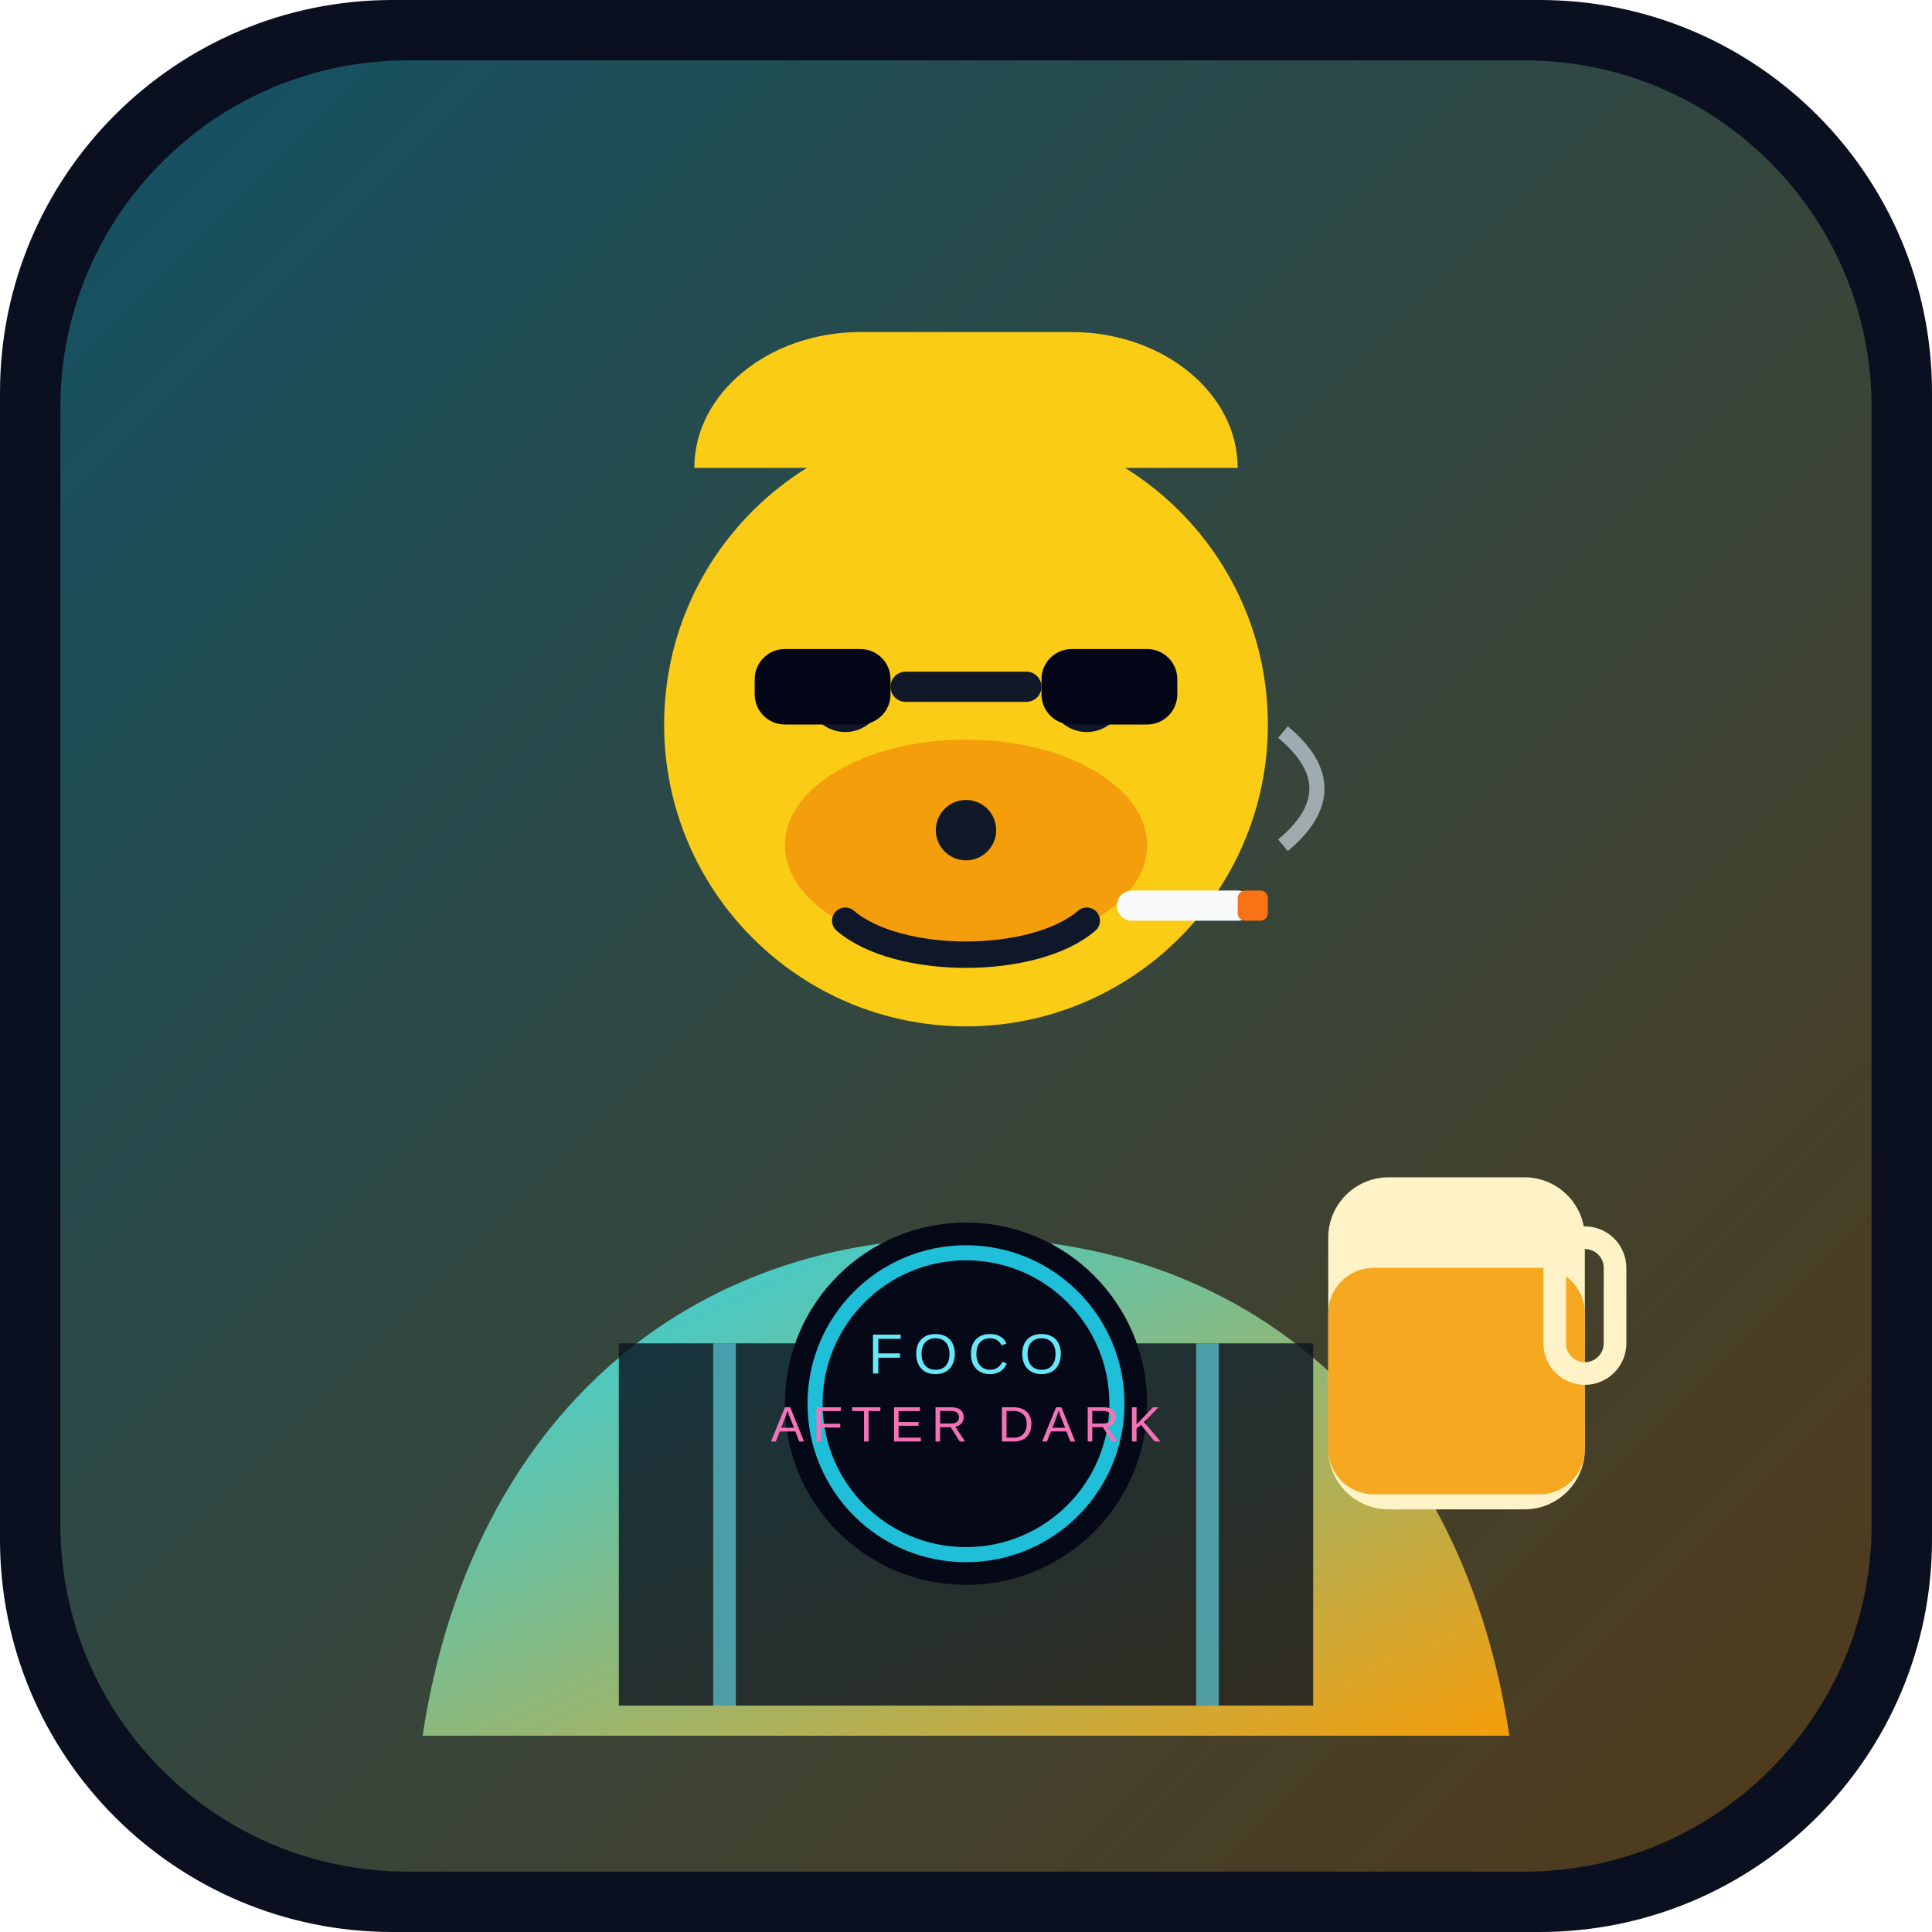
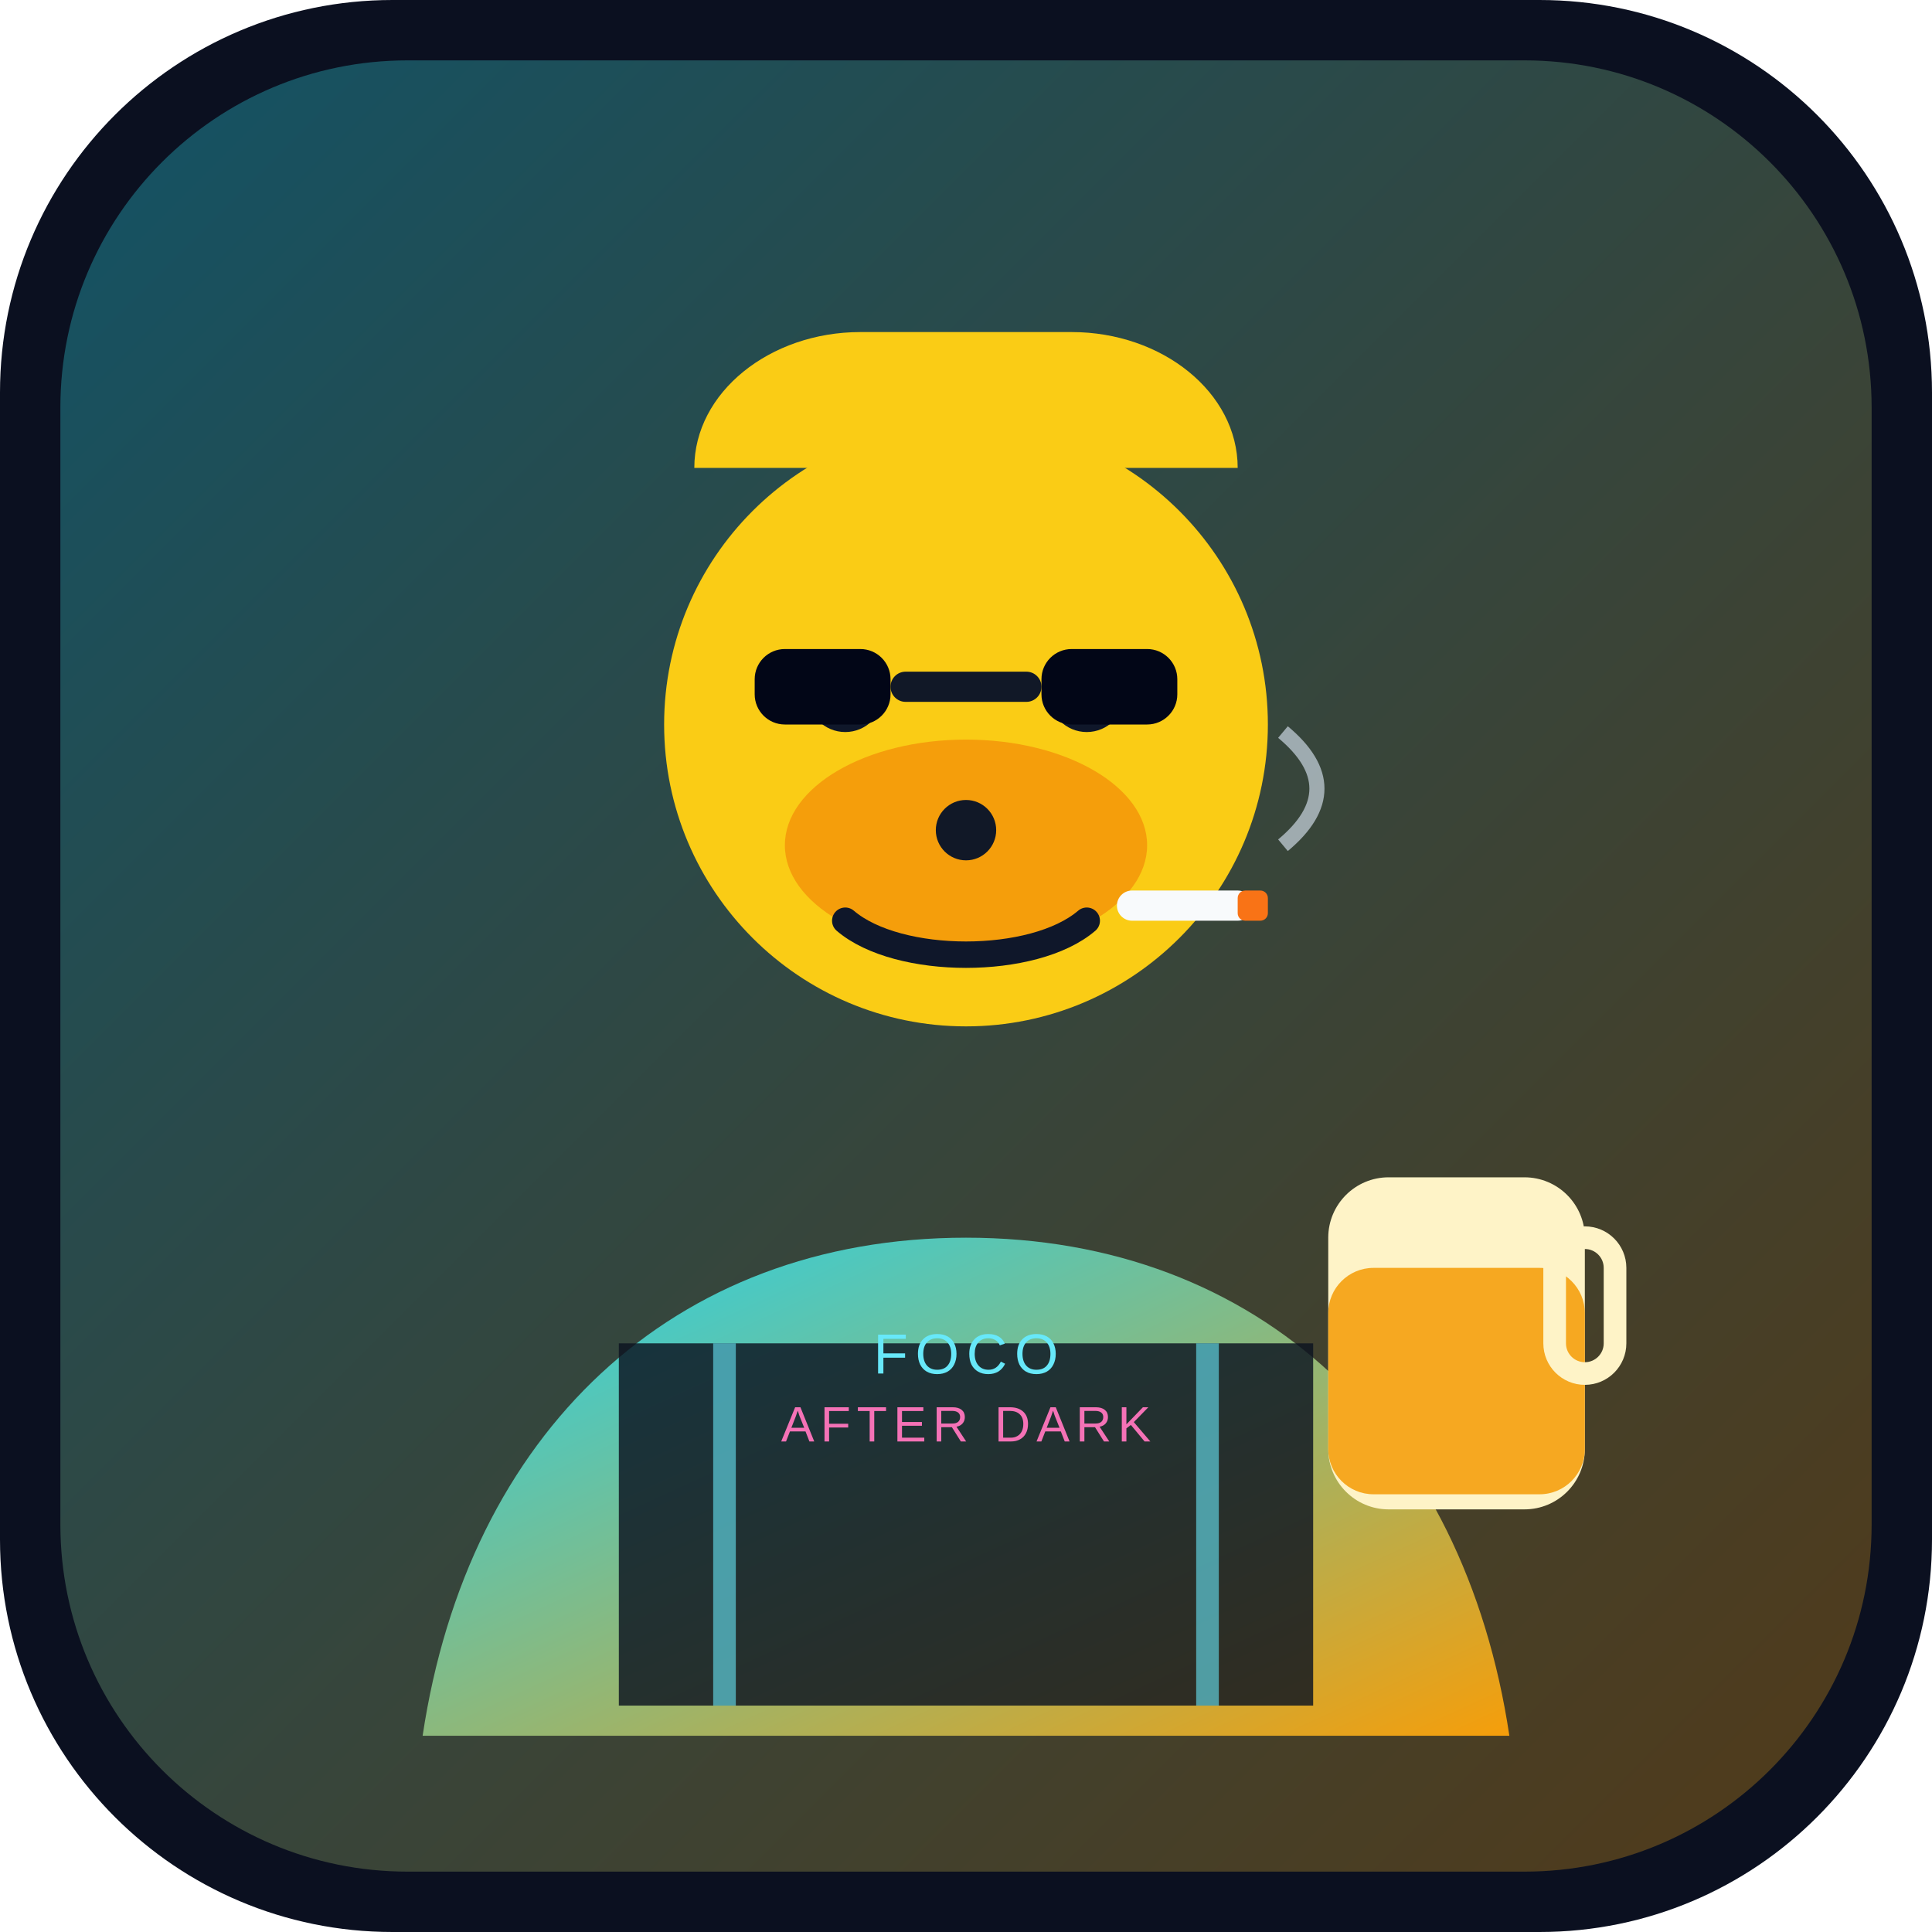
<svg xmlns="http://www.w3.org/2000/svg" viewBox="0 0 256 256" role="img" aria-label="Drunk Duck">
  <defs>
    <linearGradient id="bg" x1="0" y1="0" x2="1" y2="1">
      <stop offset="0%" stop-color="#22d3ee" stop-opacity="0.34" />
      <stop offset="100%" stop-color="#f59e0b" stop-opacity="0.30" />
    </linearGradient>
    <linearGradient id="shirt" x1="0" y1="0" x2="1" y2="1">
      <stop offset="0%" stop-color="#22d3ee" />
      <stop offset="100%" stop-color="#f59e0b" />
    </linearGradient>
  </defs>
  <rect width="256" height="256" rx="52" fill="#0b1020" />
  <rect x="8" y="8" width="240" height="240" rx="46" fill="url(#bg)" />
  <path d="M92 62c0-10 10-18 22-18h28c12 0 22 8 22 18" fill="#facc15" />
  <circle cx="128" cy="96" r="40" fill="#facc15" />
  <ellipse cx="128" cy="112" rx="24" ry="14" fill="#f59e0b" />
  <circle cx="112" cy="92" r="5" fill="#0f172a" />
  <circle cx="144" cy="92" r="5" fill="#0f172a" />
  <rect x="100" y="86" width="18" height="10" rx="4" fill="#020617" />
  <rect x="138" y="86" width="18" height="10" rx="4" fill="#020617" />
  <rect x="118" y="89" width="20" height="4" rx="2" fill="#111827" />
  <circle cx="128" cy="110" r="4" fill="#111827" />
  <path d="M112 122c7 6 25 6 32 0" fill="none" stroke="#0f172a" stroke-width="3.5" stroke-linecap="round" />
  <rect x="148" y="118" width="18" height="4" rx="2" fill="#f8fafc" />
  <rect x="164" y="118" width="4" height="4" rx="1" fill="#f97316" />
  <path d="M170 112c6-5 6-10 0-15" fill="none" stroke="#cbd5e1" stroke-width="2" opacity="0.7" />
  <path d="M56 230c6-40 33-66 72-66s66 26 72 66" fill="url(#shirt)" />
  <path d="M82 178h92v48H82z" fill="#0b1220" opacity="0.82" />
  <path d="M96 178v48M160 178v48" stroke="#67e8f9" stroke-width="3" opacity="0.6" />
-   <circle cx="128" cy="186" r="24" fill="#050816" />
-   <circle cx="128" cy="186" r="20" fill="none" stroke="#22d3ee" stroke-width="2" opacity="0.9" />
-   <text x="128" y="182" text-anchor="middle" font-family="Arial, sans-serif" font-size="7.5" fill="#67e8f9" letter-spacing="1.4">FOCO</text>
-   <text x="128" y="191" text-anchor="middle" font-family="Arial, sans-serif" font-size="6.6" fill="#f472b6" letter-spacing="1.1">AFTER DARK</text>
+   <text x="128" y="182" text-anchor="middle" font-family="Arial, sans-serif" font-size="7.5" fill="#67e8f9" letter-spacing="0.95">FOCO</text>
+   <text x="128" y="191" text-anchor="middle" font-family="Arial, sans-serif" font-size="6.6" fill="#f472b6" letter-spacing="0.8">AFTER DARK</text>
  <rect x="176" y="156" width="34" height="44" rx="8" fill="#fef3c7" />
  <rect x="176" y="168" width="34" height="30" rx="6" fill="#f59e0b" opacity="0.88" />
  <rect x="206" y="164" width="8" height="18" rx="4" fill="none" stroke="#fef3c7" stroke-width="3" />
</svg>
